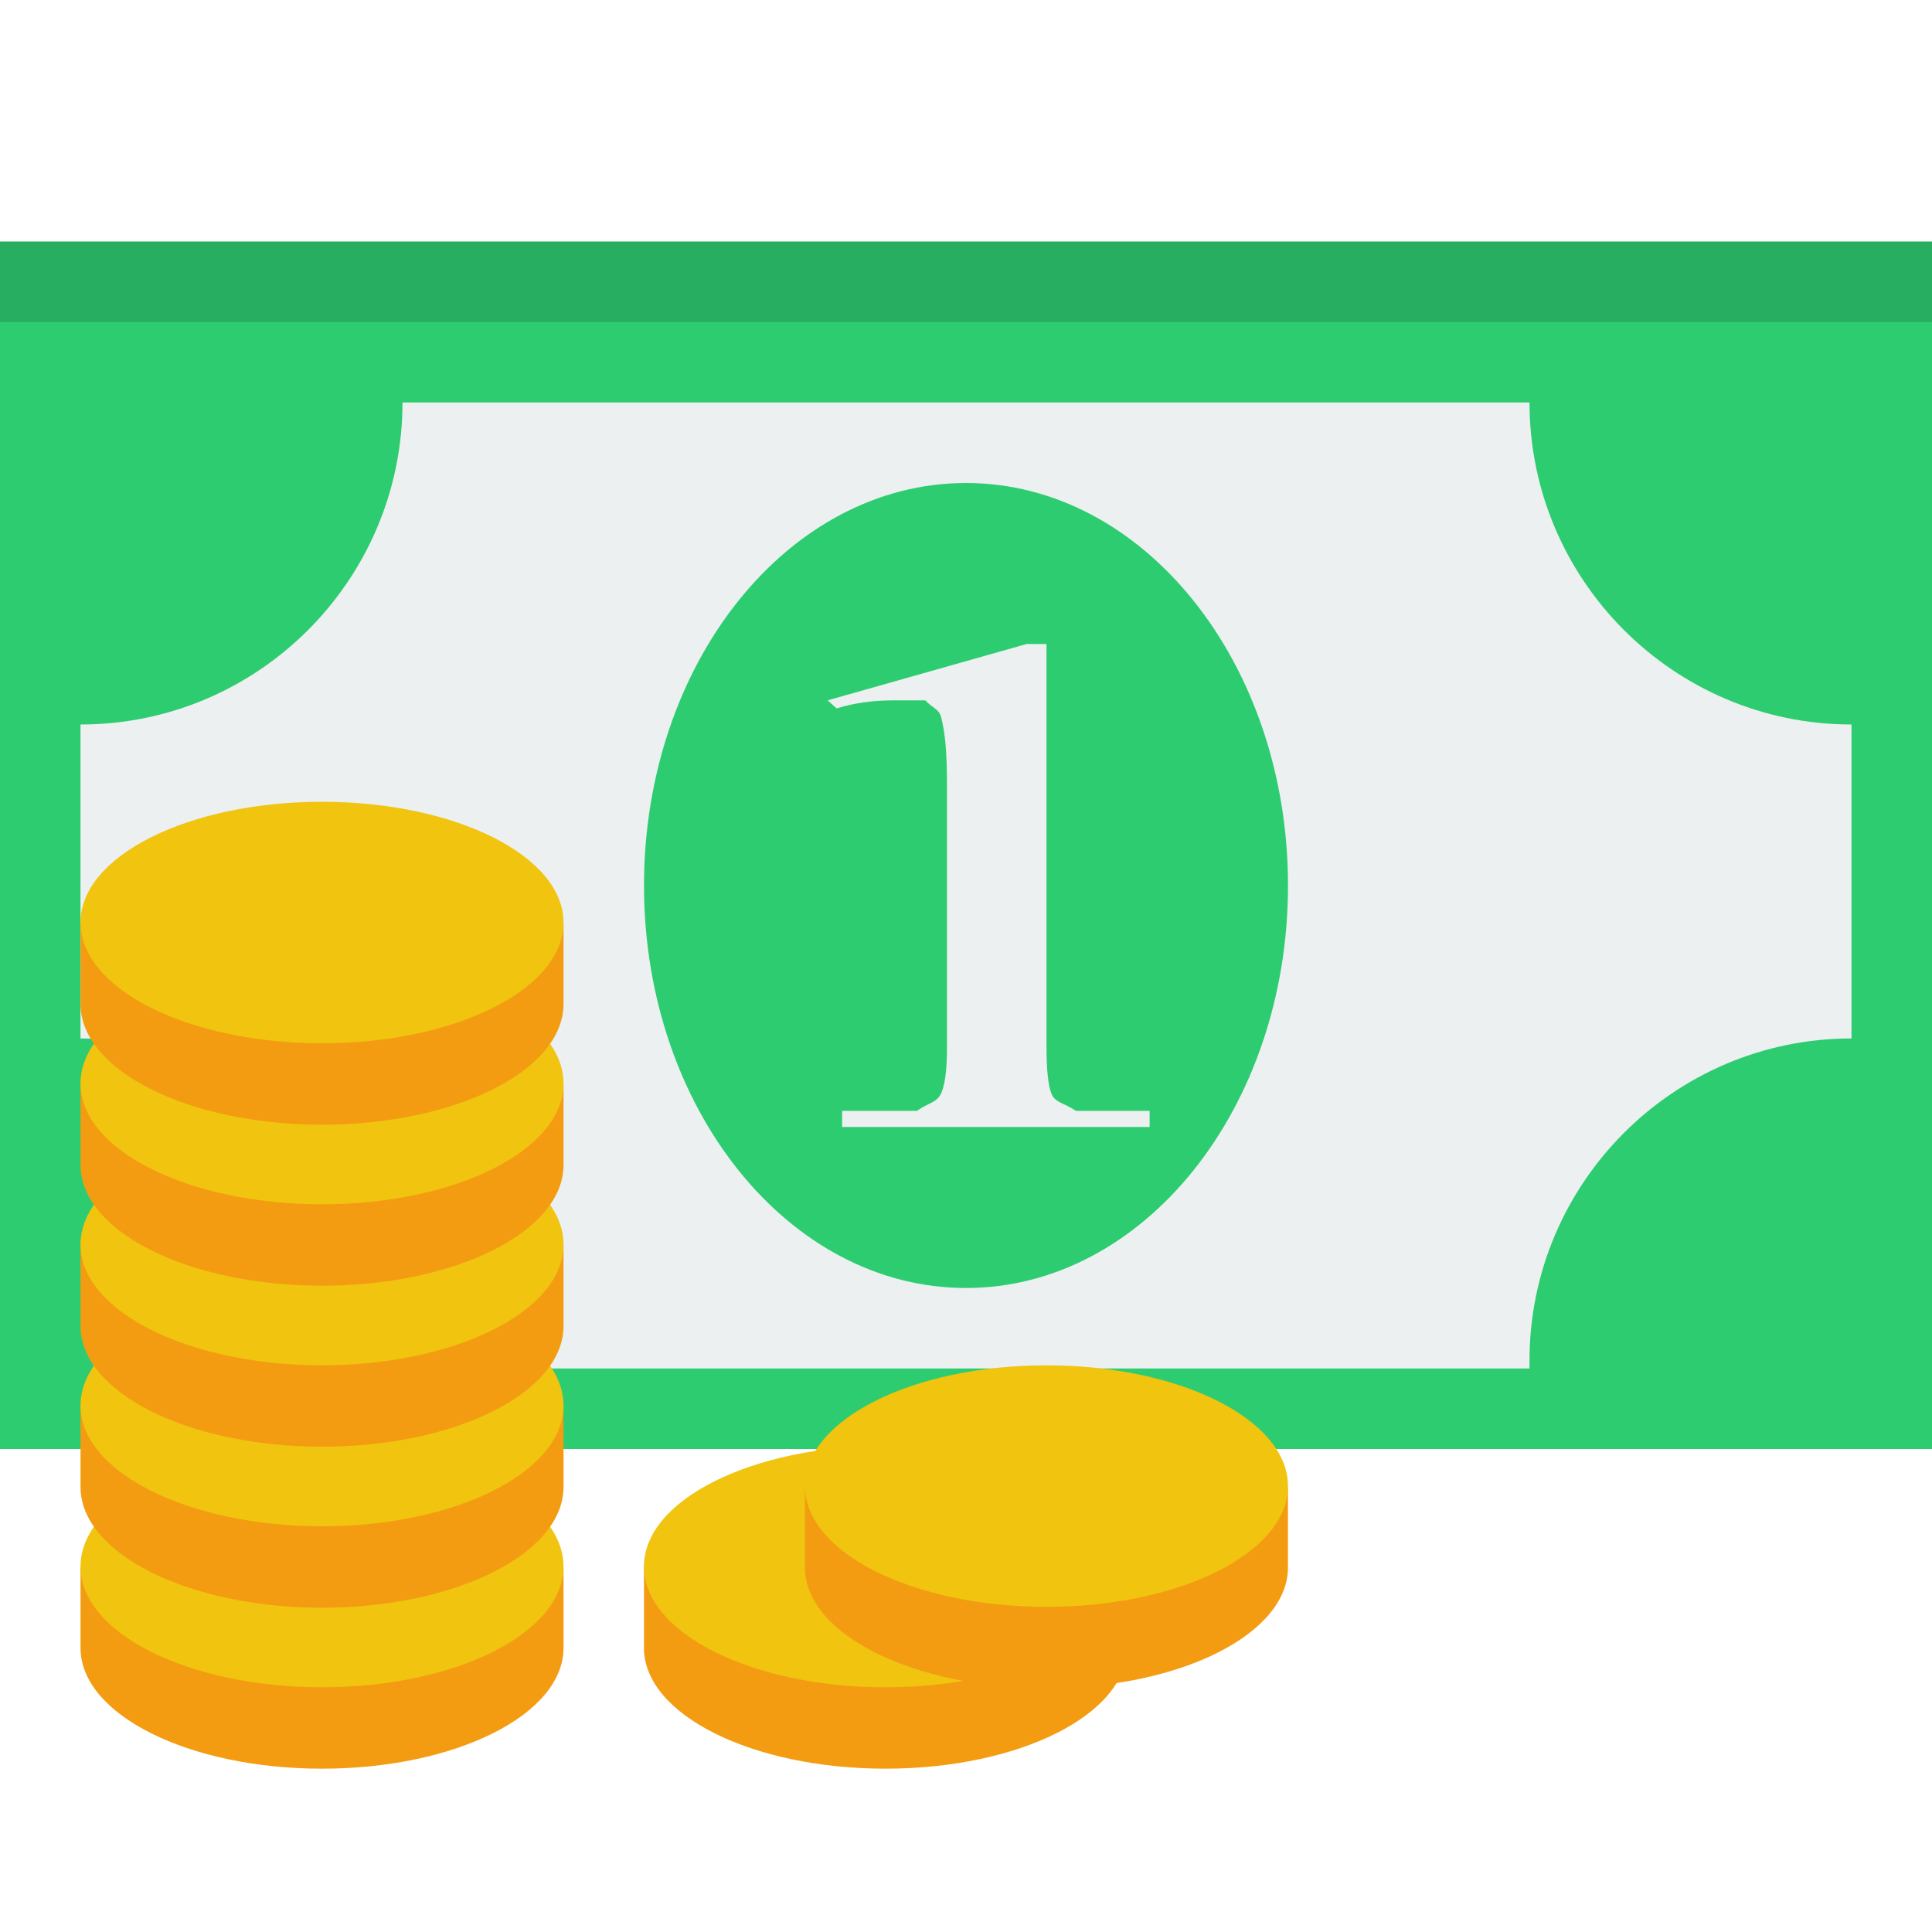
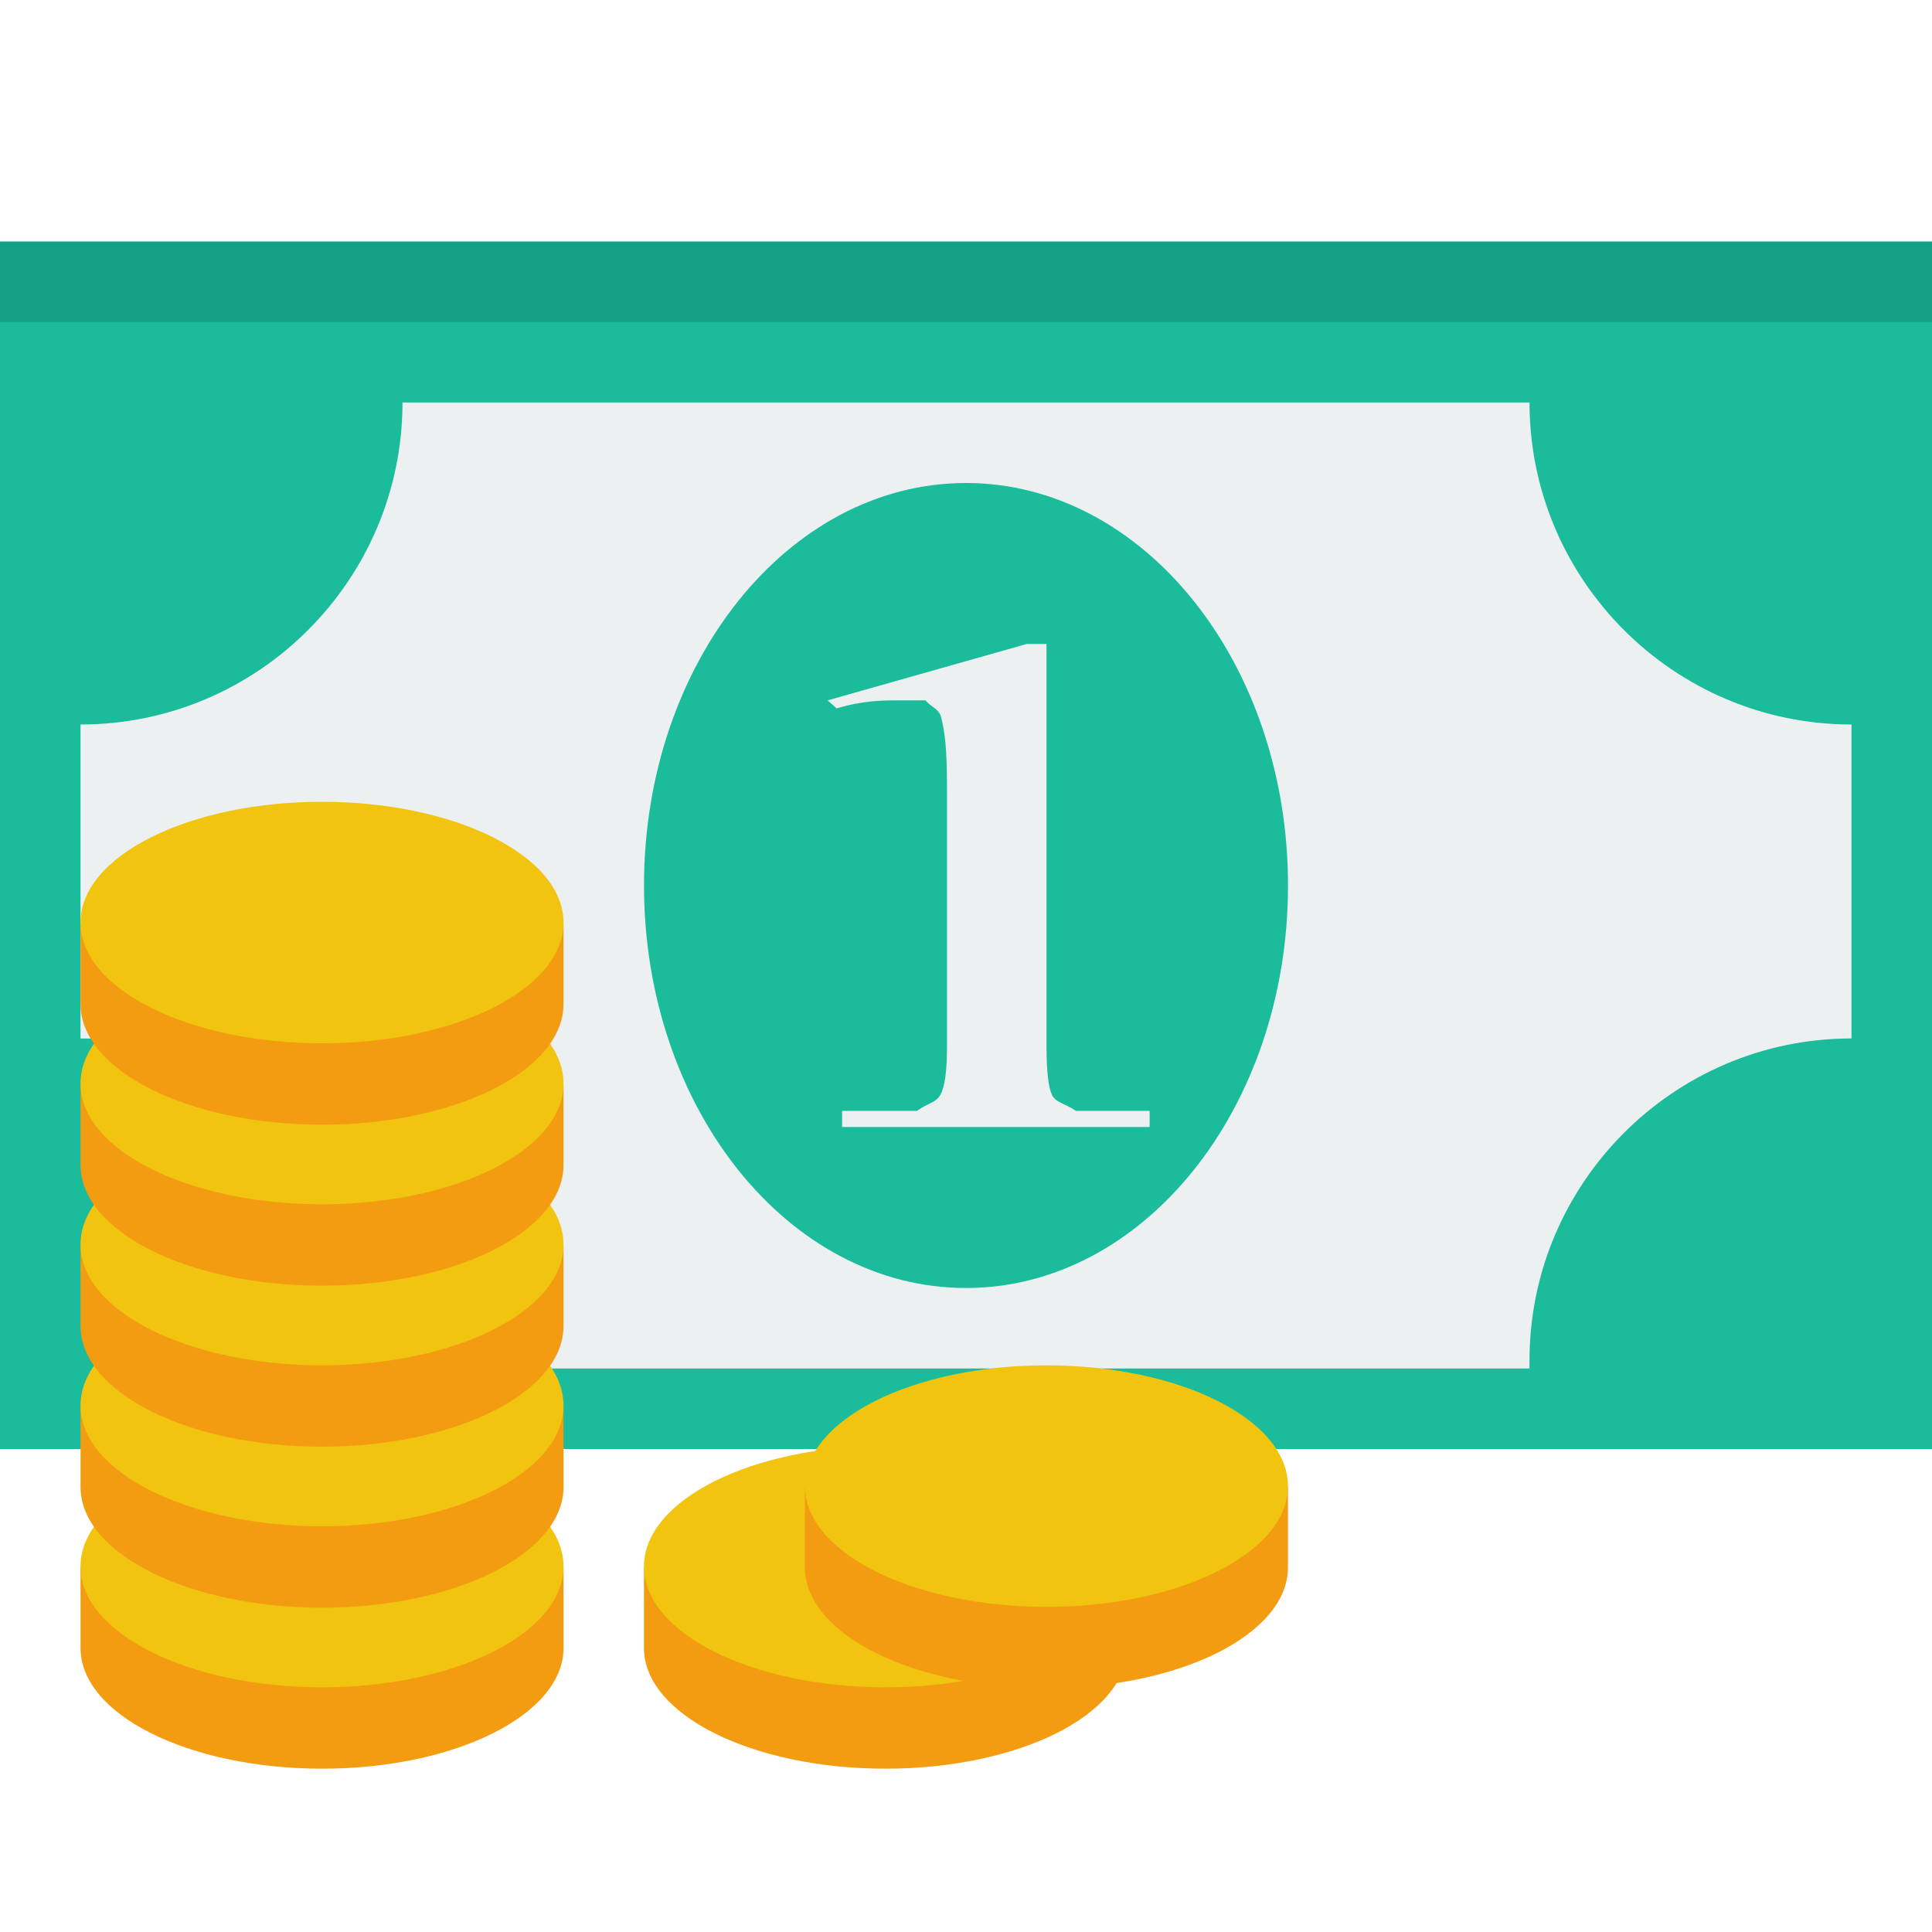
<svg xmlns="http://www.w3.org/2000/svg" height="24" width="24" version="1.1">
  <g transform="translate(0 -1028.4)">
    <g>
-       <rect height="14" width="24" y="1031.4" x="0" fill="#27ae60" />
-       <rect height="14" width="24" y="1032.4" x="-1.0962e-8" fill="#2ecc71" />
+       <rect height="14" width="24" y="1031.4" x="0" fill="#16a085" />
+       <rect height="14" width="24" y="1032.4" x="-1.0962e-8" fill="#1abc9c" />
      <path d="m5 1033.4c0 0 0 0 0 0 0 2.2-1.791 4-4 4v3.9c2.209 0 4 1.8 4 4.1h14v-0.1c0-2.2 1.791-4 4-4v-3.9c-2.209 0-4-1.8-4-4h-14z" fill="#ecf0f1" />
-       <path d="m16 11c0 2.761-1.791 5-4 5-2.209 0-4-2.239-4-5 0-2.761 1.791-5 4-5 2.209 0 4 2.239 4 5z" transform="translate(0 1028.4)" fill="#2ecc71" />
+       <path d="m16 11c0 2.761-1.791 5-4 5-2.209 0-4-2.239-4-5 0-2.761 1.791-5 4-5 2.209 0 4 2.239 4 5z" transform="translate(0 1028.4)" fill="#1abc9c" />
    </g>
    <path d="m10.281 1037.1 2.472-0.7h0.247v5c0 0.3 0.022 0.5 0.067 0.6 0.05 0.1 0.15 0.1 0.3 0.2h0.914v0.2h-3.82v-0.2h0.929c0.139-0.1 0.237-0.1 0.292-0.2s0.082-0.3 0.082-0.6v-3.2c0-0.5-0.025-0.7-0.075-0.9-0.035-0.1-0.1-0.1-0.195-0.2h-0.329c-0.185 0-0.442 0-0.772 0.1l-0.112-0.1" fill="#ecf0f1" />
    <g transform="matrix(1.9176 0 0 1.1179 18.509 -118.14)" fill="#ecf0f1">
      <g transform="translate(-18.773 13.418)">
        <path d="m40 5c-0.875 0-1.642 0.202-2.188 0.5h-0.812v0.281 0.156 0.062 0.062 0.438c0 0.829 1.343 1.5 3 1.5s3-0.671 3-1.5v-0.438-0.062-0.062-0.156-0.281h-0.812c-0.546-0.298-1.313-0.5-2.188-0.5z" transform="matrix(.52148 0 0 .89455 -9.6523 1024.7)" fill="#f39c12" />
        <path d="m42 7.5c0 0.828-1.343 1.5-3 1.5s-3-0.672-3-1.5 1.343-1.5 3-1.5 3 0.672 3 1.5z" transform="matrix(.52148 0 0 .89455 -9.1309 1022.9)" fill="#f1c40f" />
      </g>
      <g fill="#ecf0f1">
        <g transform="translate(-18.773 11.629)">
          <path d="m40 5c-0.875 0-1.642 0.202-2.188 0.5h-0.812v0.281 0.156 0.062 0.062 0.438c0 0.829 1.343 1.5 3 1.5s3-0.671 3-1.5v-0.438-0.062-0.062-0.156-0.281h-0.812c-0.546-0.298-1.313-0.5-2.188-0.5z" transform="matrix(.52148 0 0 .89455 -9.6523 1024.7)" fill="#f39c12" />
          <path d="m42 7.5c0 0.828-1.343 1.5-3 1.5s-3-0.672-3-1.5 1.343-1.5 3-1.5 3 0.672 3 1.5z" transform="matrix(.52148 0 0 .89455 -9.1309 1022.9)" fill="#f1c40f" />
        </g>
        <g transform="translate(-18.773 9.8401)">
          <path d="m40 5c-0.875 0-1.642 0.202-2.188 0.5h-0.812v0.281 0.156 0.062 0.062 0.438c0 0.829 1.343 1.5 3 1.5s3-0.671 3-1.5v-0.438-0.062-0.062-0.156-0.281h-0.812c-0.546-0.298-1.313-0.5-2.188-0.5z" transform="matrix(.52148 0 0 .89455 -9.6523 1024.7)" fill="#f39c12" />
          <path d="m42 7.5c0 0.828-1.343 1.5-3 1.5s-3-0.672-3-1.5 1.343-1.5 3-1.5 3 0.672 3 1.5z" transform="matrix(.52148 0 0 .89455 -9.1309 1022.9)" fill="#f1c40f" />
        </g>
        <g transform="translate(-18.773 8.0509)">
          <path d="m40 5c-0.875 0-1.642 0.202-2.188 0.5h-0.812v0.281 0.156 0.062 0.062 0.438c0 0.829 1.343 1.5 3 1.5s3-0.671 3-1.5v-0.438-0.062-0.062-0.156-0.281h-0.812c-0.546-0.298-1.313-0.5-2.188-0.5z" transform="matrix(.52148 0 0 .89455 -9.6523 1024.7)" fill="#f39c12" />
          <path d="m42 7.5c0 0.828-1.343 1.5-3 1.5s-3-0.672-3-1.5 1.343-1.5 3-1.5 3 0.672 3 1.5z" transform="matrix(.52148 0 0 .89455 -9.1309 1022.9)" fill="#f1c40f" />
        </g>
        <g transform="translate(-15.123 13.418)">
          <path d="m40 5c-0.875 0-1.642 0.202-2.188 0.5h-0.812v0.281 0.156 0.062 0.062 0.438c0 0.829 1.343 1.5 3 1.5s3-0.671 3-1.5v-0.438-0.062-0.062-0.156-0.281h-0.812c-0.546-0.298-1.313-0.5-2.188-0.5z" transform="matrix(.52148 0 0 .89455 -9.6523 1024.7)" fill="#f39c12" />
          <path d="m42 7.5c0 0.828-1.343 1.5-3 1.5s-3-0.672-3-1.5 1.343-1.5 3-1.5 3 0.672 3 1.5z" transform="matrix(.52148 0 0 .89455 -9.1309 1022.9)" fill="#f1c40f" />
        </g>
        <g transform="translate(-14.08 12.524)">
          <path d="m40 5c-0.875 0-1.642 0.202-2.188 0.5h-0.812v0.281 0.156 0.062 0.062 0.438c0 0.829 1.343 1.5 3 1.5s3-0.671 3-1.5v-0.438-0.062-0.062-0.156-0.281h-0.812c-0.546-0.298-1.313-0.5-2.188-0.5z" transform="matrix(.52148 0 0 .89455 -9.6523 1024.7)" fill="#f39c12" />
          <path d="m42 7.5c0 0.828-1.343 1.5-3 1.5s-3-0.672-3-1.5 1.343-1.5 3-1.5 3 0.672 3 1.5z" transform="matrix(.52148 0 0 .89455 -9.1309 1022.9)" fill="#f1c40f" />
        </g>
        <g transform="translate(-18.773 6.2618)">
          <path d="m40 5c-0.875 0-1.642 0.202-2.188 0.5h-0.812v0.281 0.156 0.062 0.062 0.438c0 0.829 1.343 1.5 3 1.5s3-0.671 3-1.5v-0.438-0.062-0.062-0.156-0.281h-0.812c-0.546-0.298-1.313-0.5-2.188-0.5z" transform="matrix(.52148 0 0 .89455 -9.6523 1024.7)" fill="#f39c12" />
          <path d="m42 7.5c0 0.828-1.343 1.5-3 1.5s-3-0.672-3-1.5 1.343-1.5 3-1.5 3 0.672 3 1.5z" transform="matrix(.52148 0 0 .89455 -9.1309 1022.9)" fill="#f1c40f" />
        </g>
      </g>
    </g>
  </g>
</svg>
